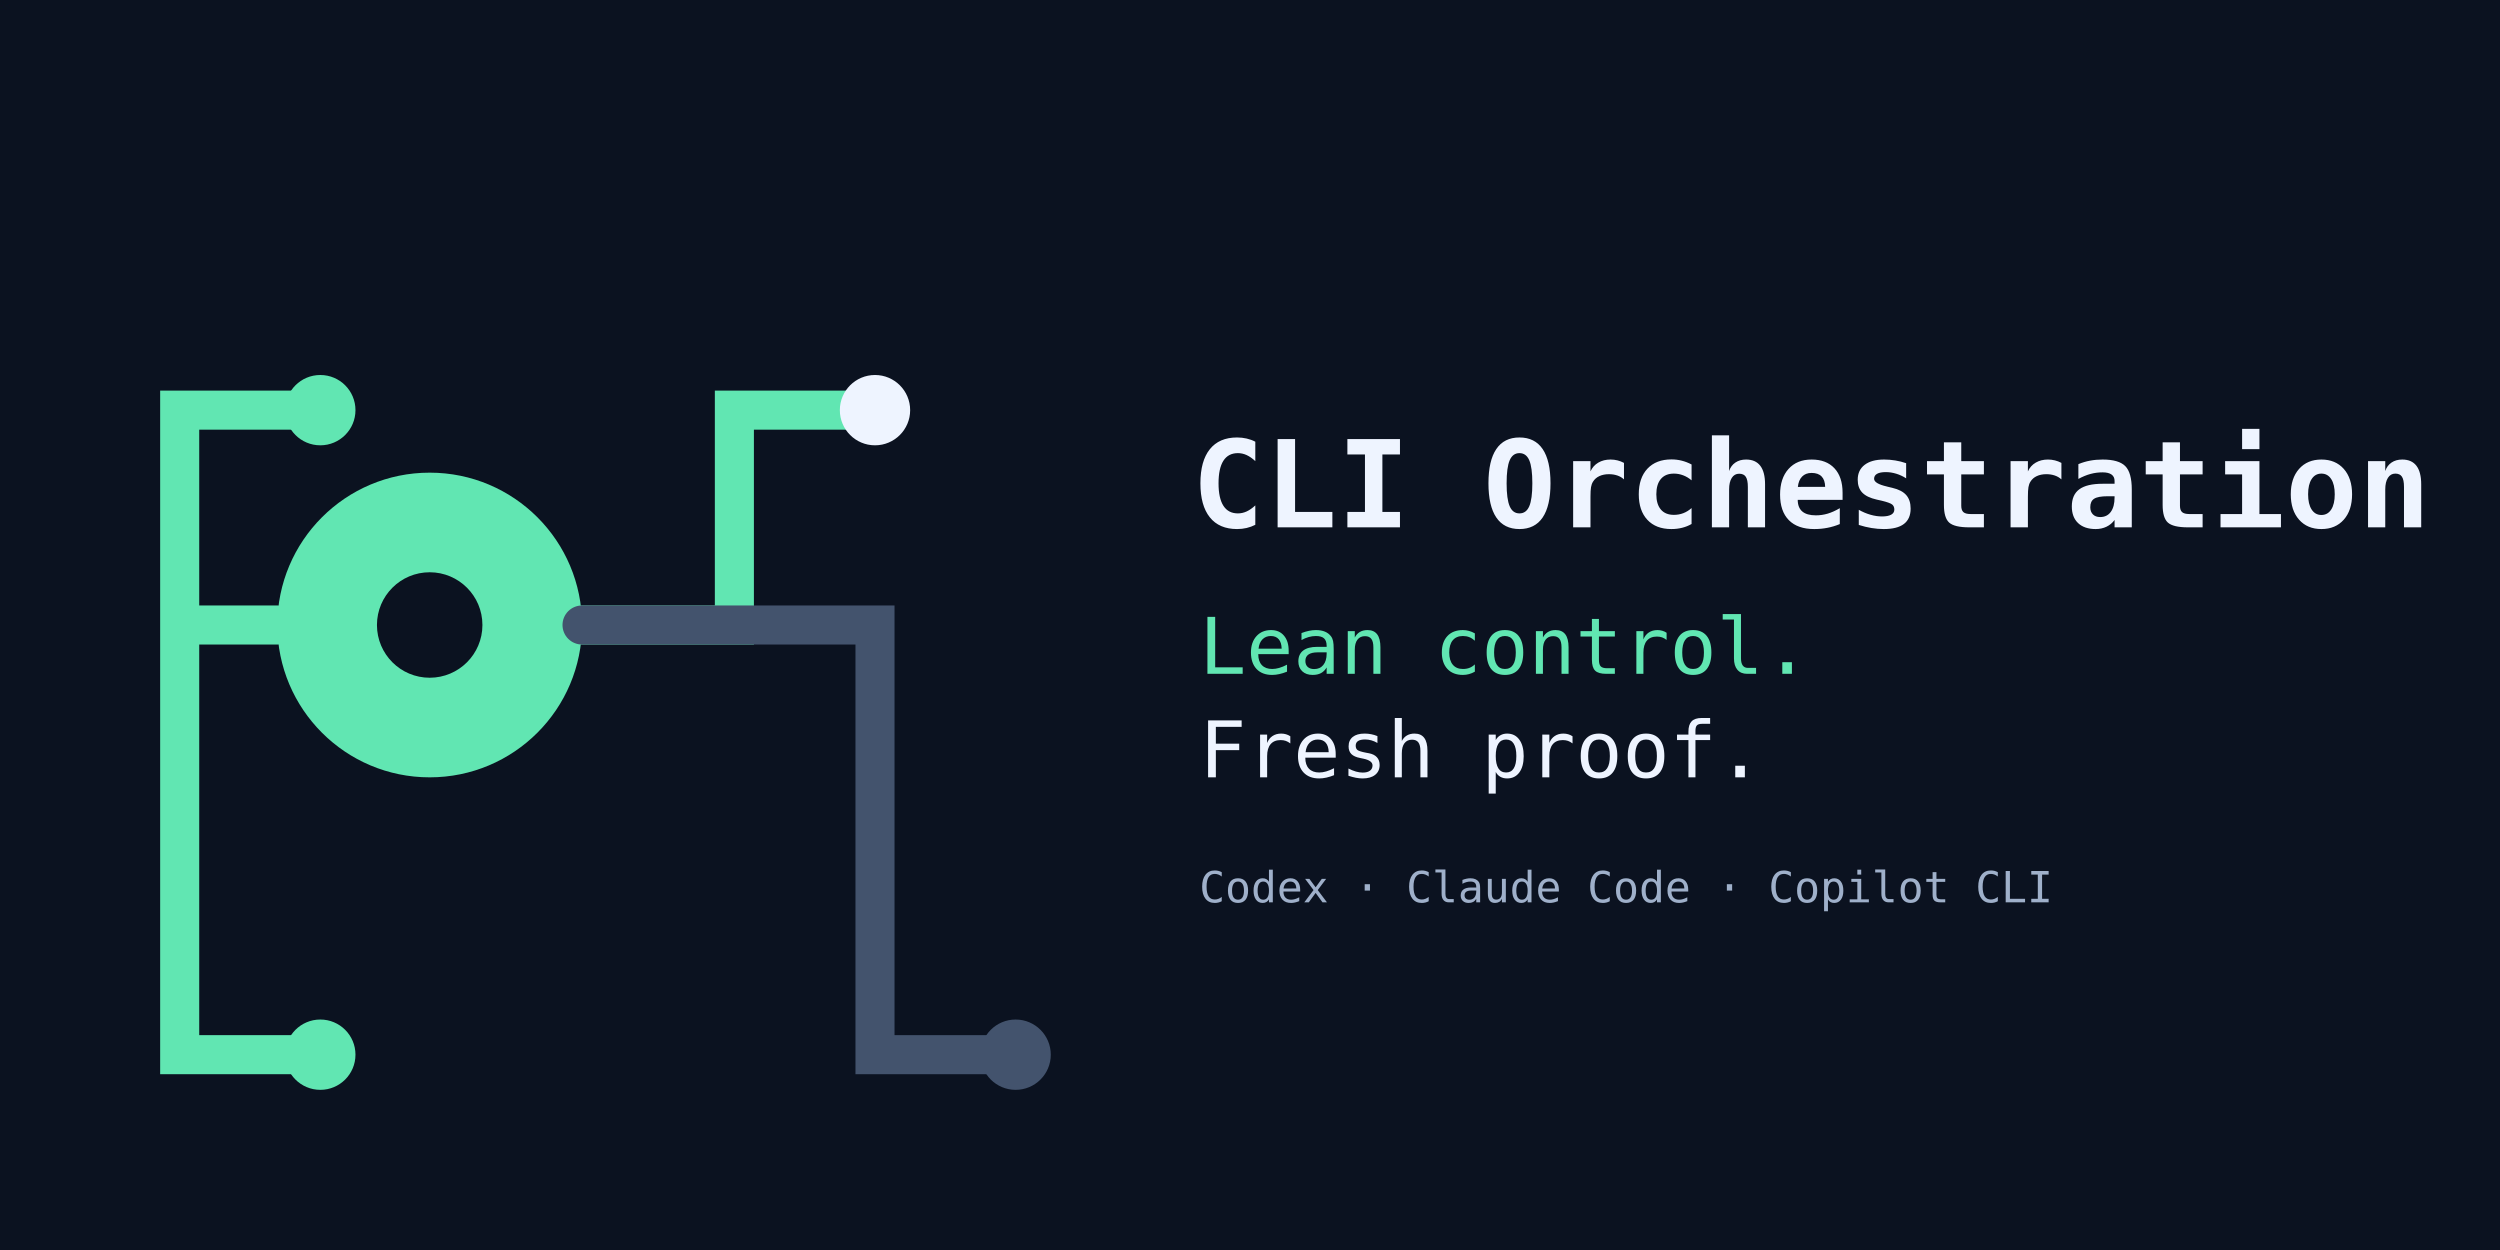
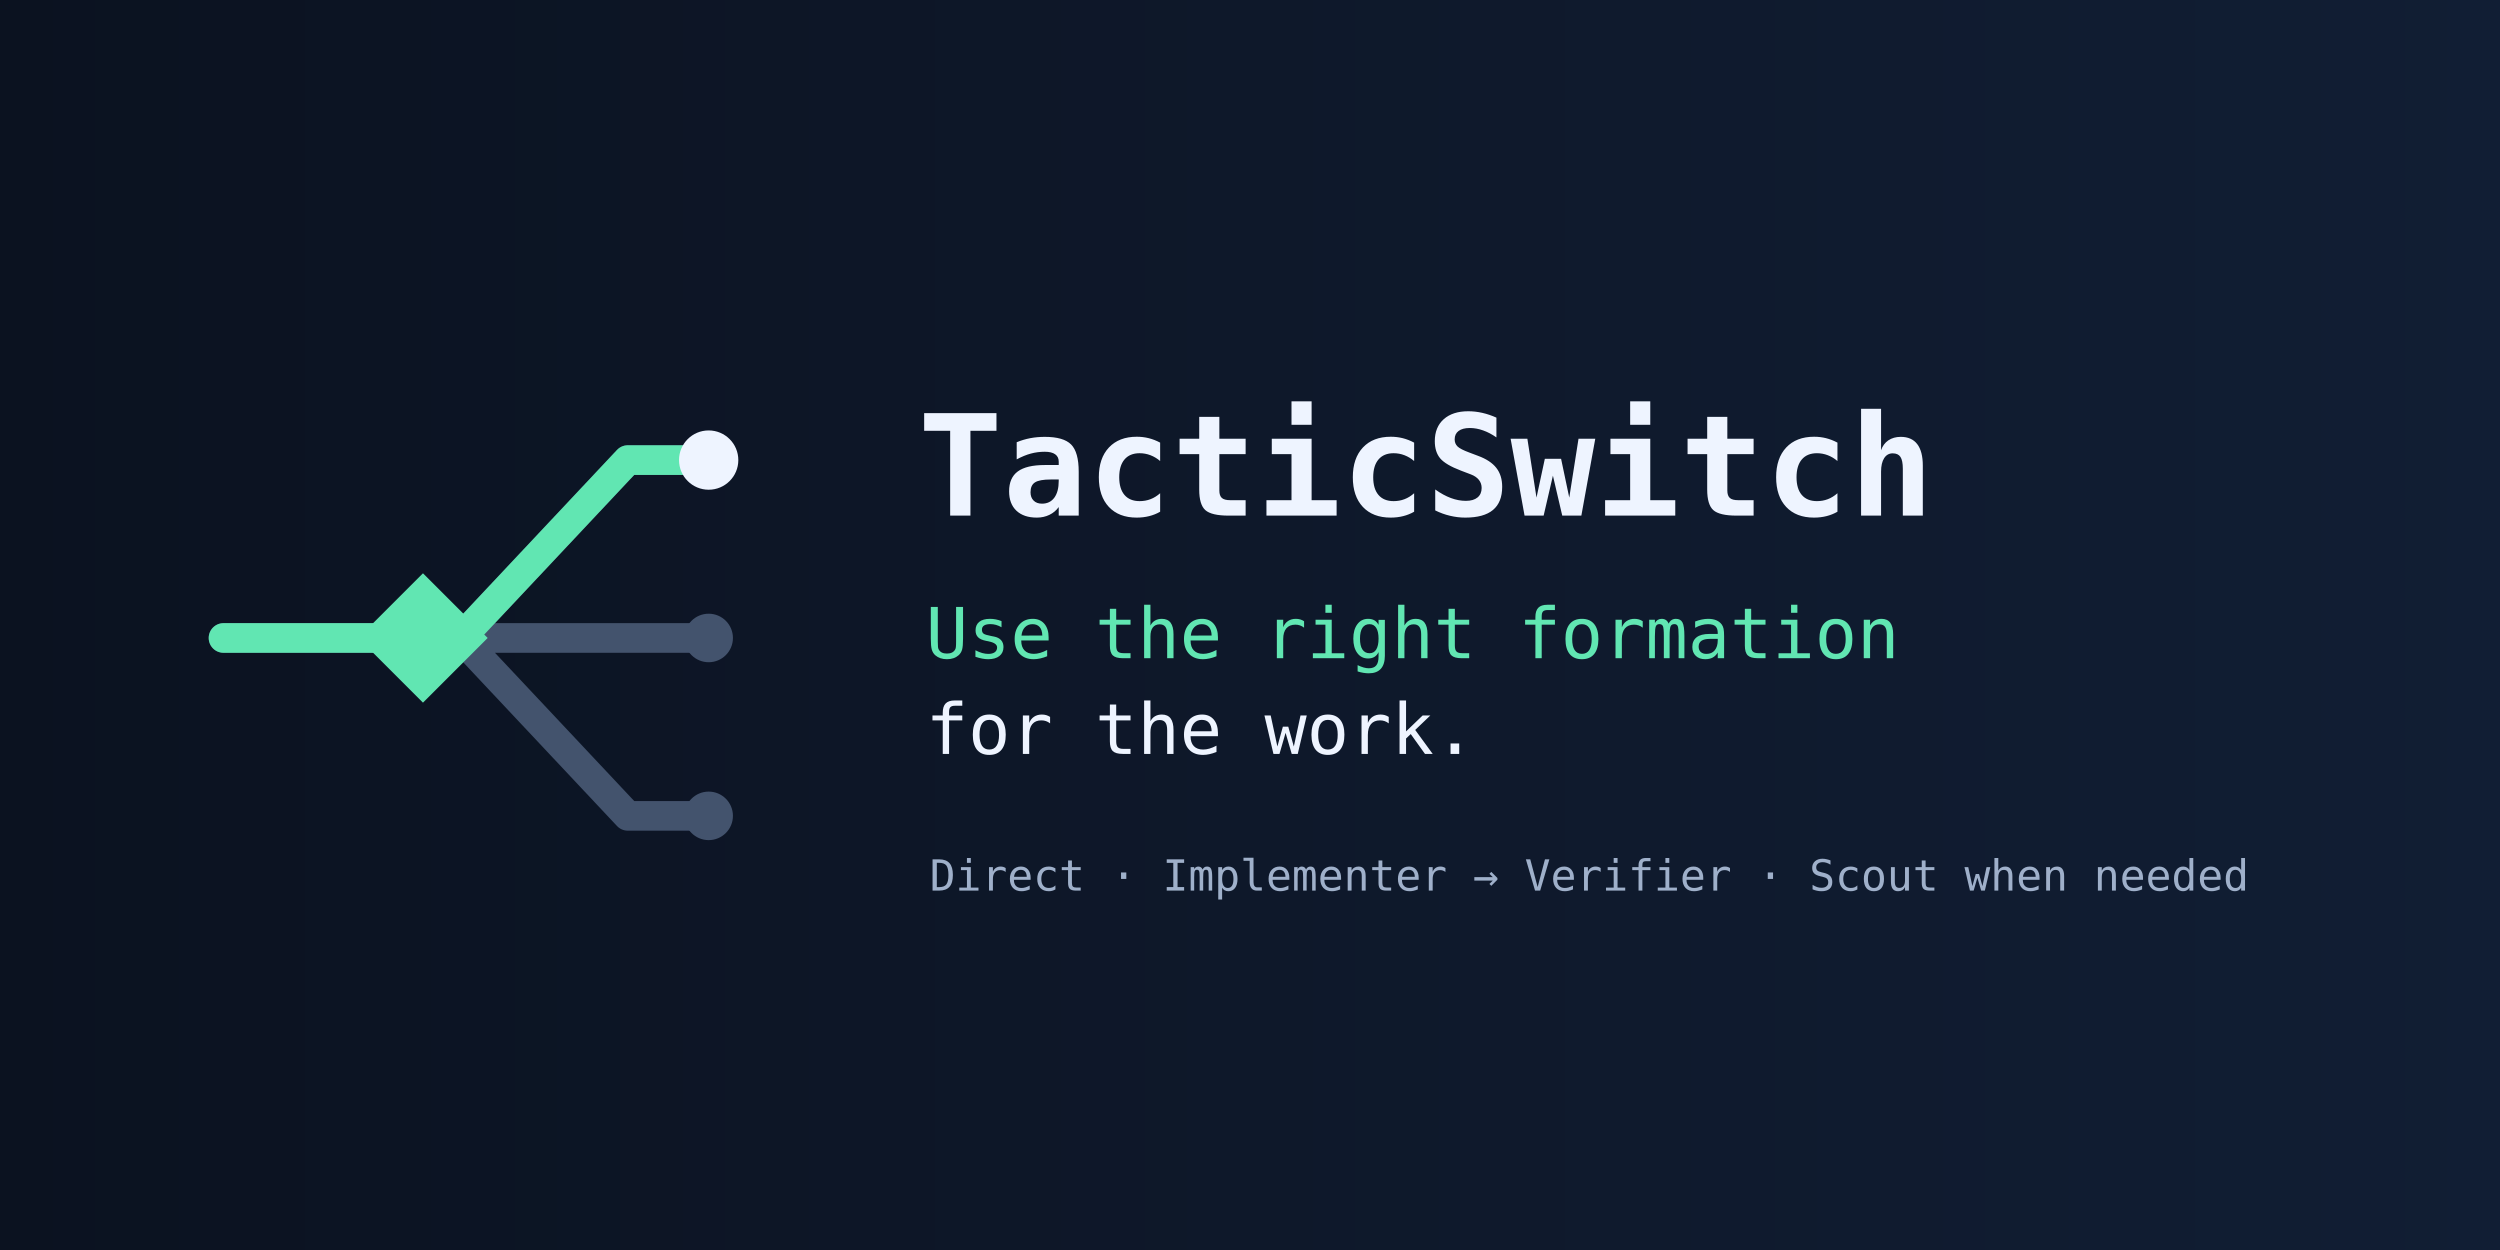
<svg xmlns="http://www.w3.org/2000/svg" viewBox="0 0 1280 640" role="img" aria-labelledby="title desc">
-   <rect width="1280" height="640" fill="#0b1220" />
-   <circle cx="220" cy="320" r="78" fill="#61e6b2" />
-   <circle cx="220" cy="320" r="27" fill="#0b1220" />
-   <path d="M142 320H92V210h72M142 320H92v220h72M298 320h78V210h72" fill="none" stroke="#61e6b2" stroke-width="20" stroke-linecap="round" />
-   <path d="M298 320h150v220h72" fill="none" stroke="#43536d" stroke-width="20" stroke-linecap="round" />
-   <circle cx="164" cy="210" r="18" fill="#61e6b2" />
-   <circle cx="164" cy="540" r="18" fill="#61e6b2" />
-   <circle cx="448" cy="210" r="18" fill="#eef4ff" />
-   <circle cx="520" cy="540" r="18" fill="#43536d" />
+   <defs>
+     <linearGradient id="bg" x1="0" x2="1">
+       <stop stop-color="#0b1220" />
+       <stop offset="1" stop-color="#111e34" />
+     </linearGradient>
+   </defs>
+   <rect width="1280" height="640" fill="url(#bg)" />
+   <g transform="translate(62 150) scale(1.38)">
+     <path d="M38 128h58M126 128l62-66h30M126 128h92M126 128l62 66h30" fill="none" stroke="#43536d" stroke-width="11" stroke-linecap="round" stroke-linejoin="round" />
+     <path d="M38 128h88l62-66h30" fill="none" stroke="#61e6b2" stroke-width="11" stroke-linecap="round" stroke-linejoin="round" />
+     <path d="M112 104l24 24-24 24-24-24z" fill="#61e6b2" />
+     <circle cx="218" cy="62" r="11" fill="#eef4ff" />
+     <circle cx="218" cy="128" r="9" fill="#43536d" />
+     <circle cx="218" cy="194" r="9" fill="#43536d" />
+   </g>
  <g fill="#eef4ff" font-family="ui-monospace, SFMono-Regular, Menlo, Consolas, monospace">
-     <text x="610" y="270" font-size="62" font-weight="700">CLI Orchestration</text>
-     <text x="614" y="345" font-size="40" fill="#61e6b2">Lean control.</text>
-     <text x="614" y="398" font-size="40">Fresh proof.</text>
-     <text x="614" y="462" font-size="22" fill="#9fb0ca">Codex · Claude Code · Copilot CLI</text>
+     <text x="470" y="264" font-size="72" font-weight="700">TacticSwitch</text>
+     <text x="474" y="337" font-size="36" fill="#61e6b2">Use the right formation</text>
+     <text x="474" y="386" font-size="36">for the work.</text>
+     <text x="476" y="456" font-size="22" fill="#9fb0ca">Direct · Implementer → Verifier · Scout when needed</text>
  </g>
</svg>
